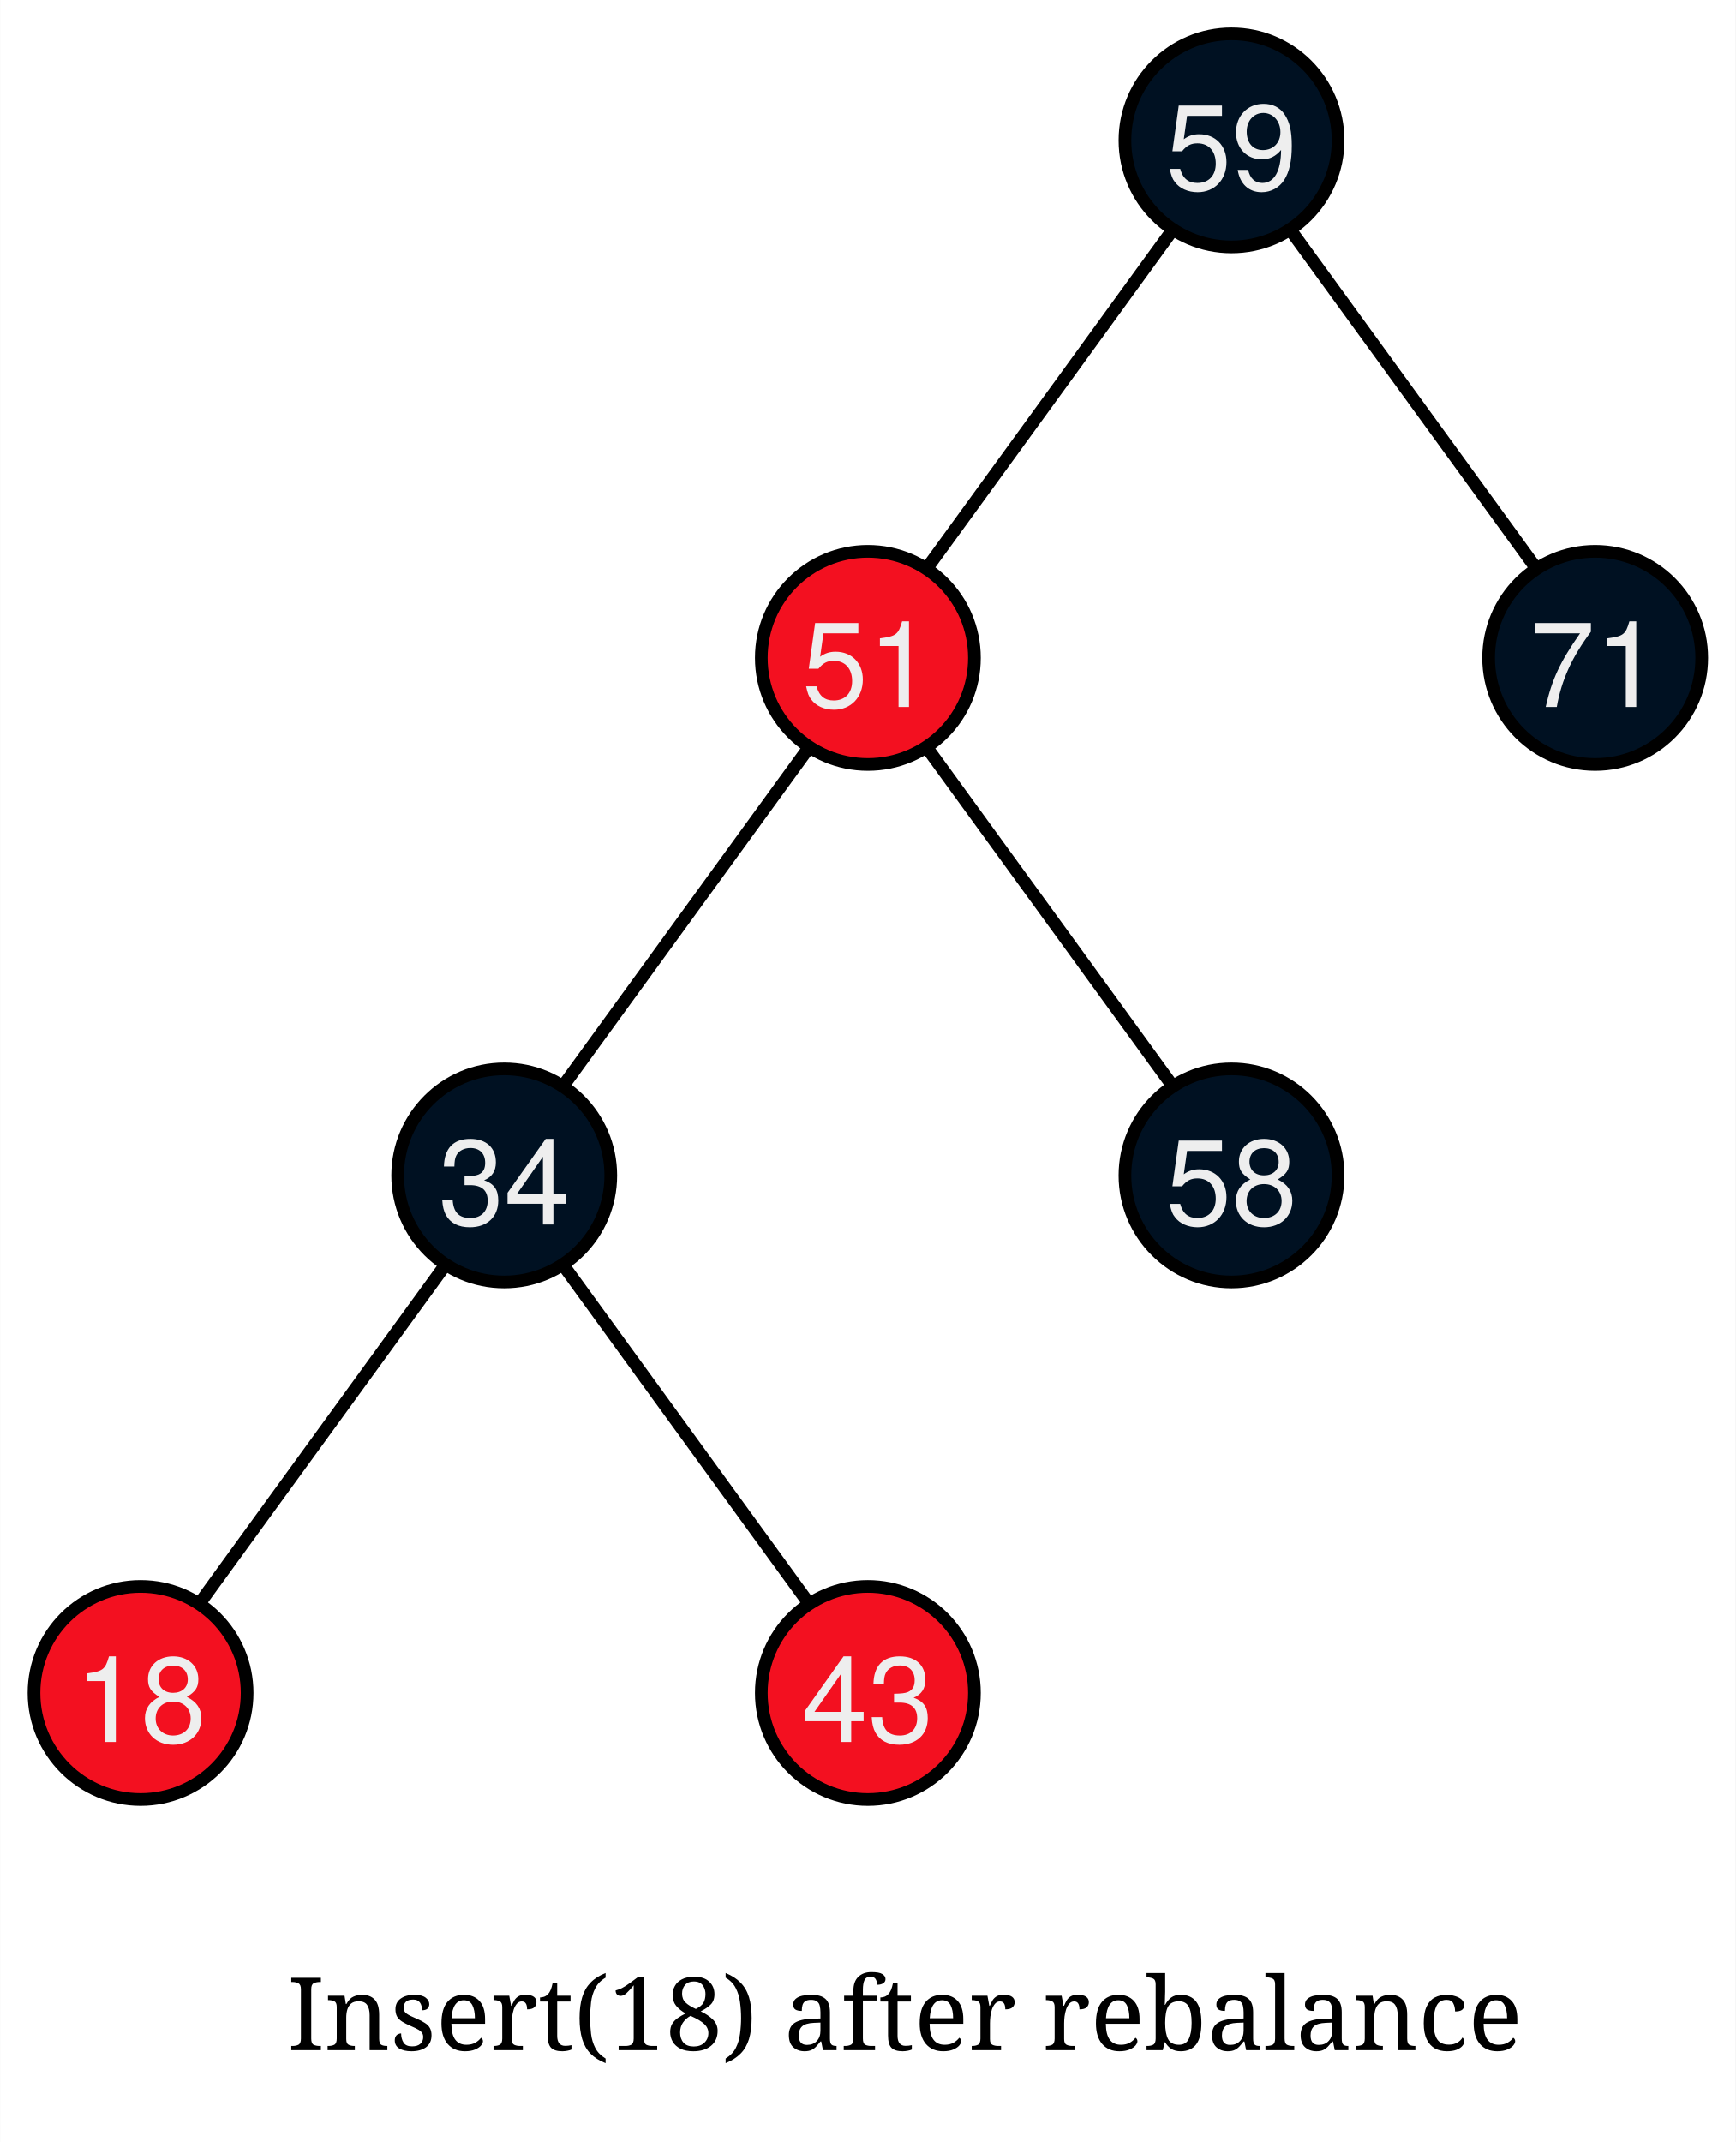
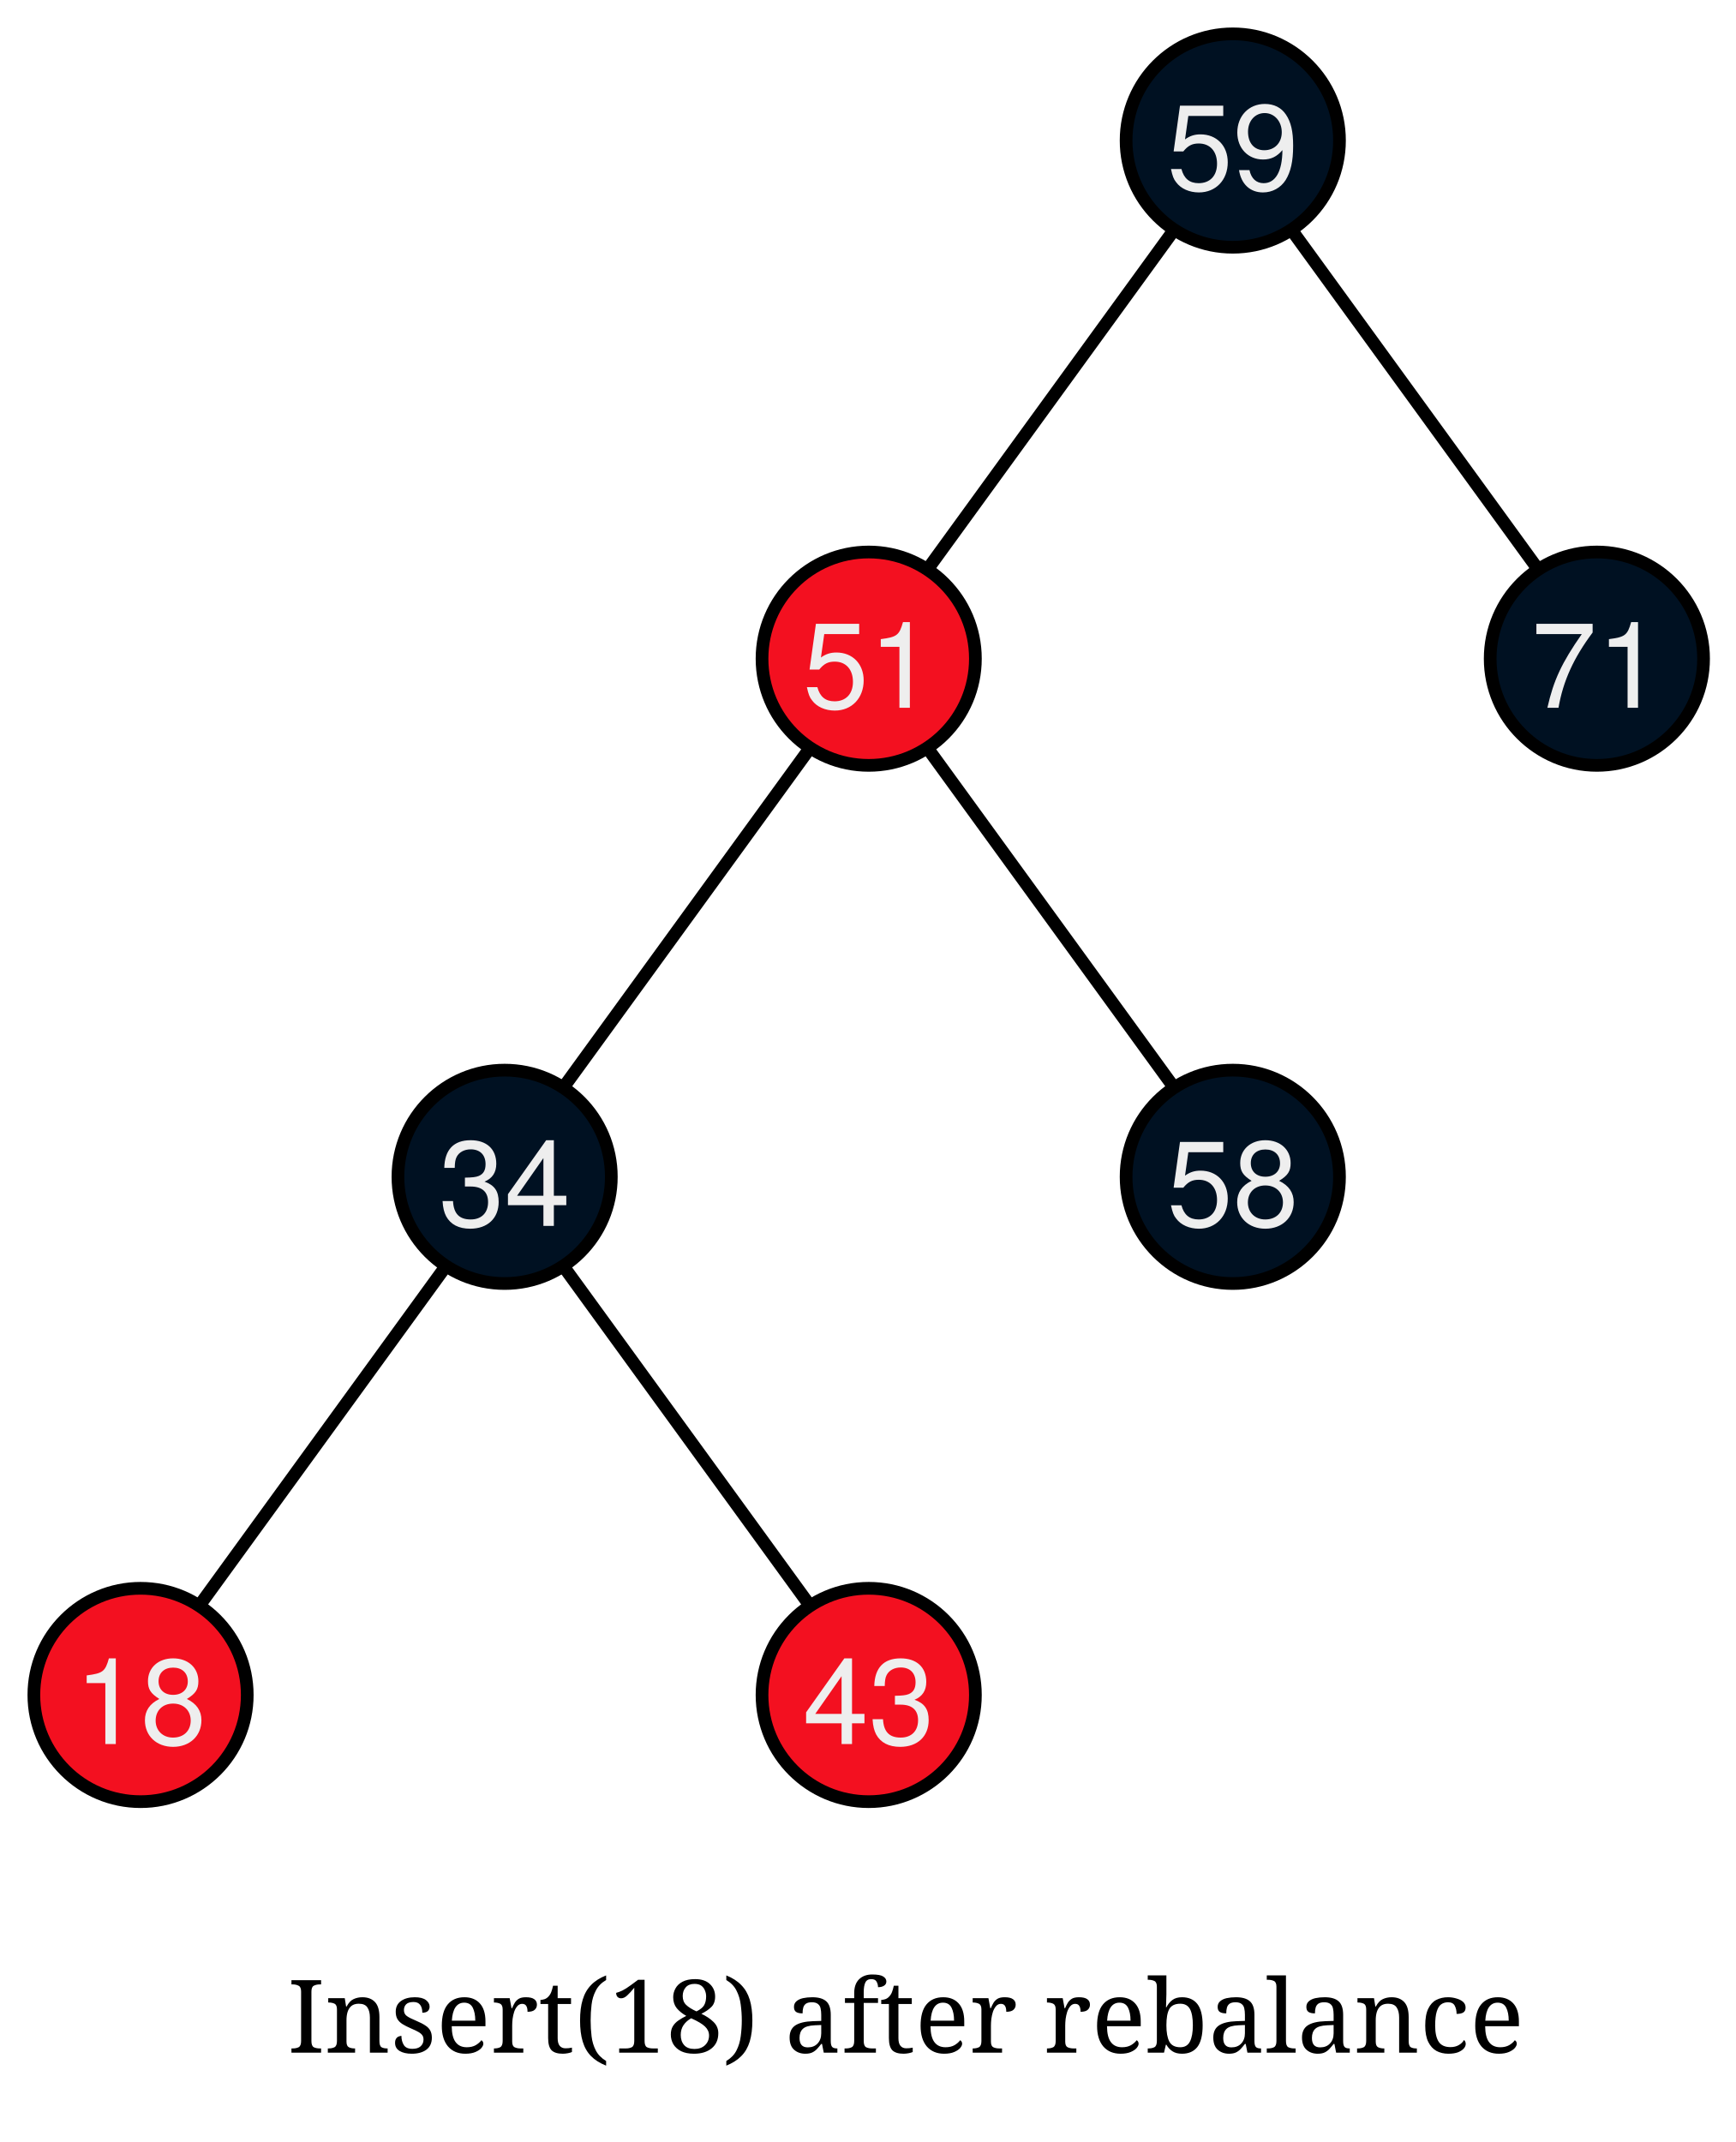
- <svg xmlns="http://www.w3.org/2000/svg" width="205pt" height="253pt" viewBox="0.00 0.00 205.20 253.30">
+ <svg xmlns="http://www.w3.org/2000/svg" width="205pt" height="253pt" viewBox="0.00 0.00 205.00 253.00">
  <g id="graph0" class="graph" transform="scale(1 1) rotate(0) translate(4 249.3)">
    <polygon fill="white" stroke="none" points="-4,4 -4,-249.3 201.2,-249.3 201.2,4 -4,4" />
-     <text text-anchor="start" x="29.97" y="-6.85" font-family="Georgia" font-size="12.00">Insert(18) after rebalance</text>
-     <text text-anchor="start" x="97.1" y="7.4" font-family="Georgia" font-size="12.00"> </text>
+     <text xml:space="preserve" text-anchor="start" x="29.97" y="-6.85" font-family="Georgia" font-size="12.00">Insert(18) after rebalance</text>
+     <text xml:space="preserve" text-anchor="start" x="97.1" y="7.4" font-family="Georgia" font-size="12.00"> </text>
    <g id="node1" class="node">
      <ellipse fill="#001122" stroke="#000000" stroke-width="1.5" cx="141.6" cy="-232.7" rx="12.6" ry="12.6" />
-       <text text-anchor="middle" x="141.6" y="-226.9" font-family="Helvetica,sans-Serif" font-size="14.00" fill="#eeeeee">59</text>
+       <text xml:space="preserve" text-anchor="middle" x="141.6" y="-226.9" font-family="Helvetica,sans-Serif" font-size="14.00" fill="#eeeeee">59</text>
    </g>
    <g id="node2" class="node">
</g>
    <g id="edge2" class="edge">
</g>
    <g id="node3" class="node">
      <ellipse fill="#f31020" stroke="#000000" stroke-width="1.5" cx="98.6" cy="-171.5" rx="12.6" ry="12.6" />
-       <text text-anchor="middle" x="98.6" y="-165.7" font-family="Helvetica,sans-Serif" font-size="14.00" fill="#eeeeee">51</text>
+       <text xml:space="preserve" text-anchor="middle" x="98.6" y="-165.7" font-family="Helvetica,sans-Serif" font-size="14.00" fill="#eeeeee">51</text>
    </g>
    <g id="edge1" class="edge">
-       <path fill="none" stroke="#000000" stroke-width="1.5" d="M134.5,-221.92C126.48,-210.89 113.53,-193.05 105.57,-182.09" />
+       <path fill="none" stroke="#000000" stroke-width="1.5" d="M134.31,-221.66C126.35,-210.71 113.7,-193.29 105.79,-182.39" />
    </g>
    <g id="node10" class="node">
      <ellipse fill="#001122" stroke="#000000" stroke-width="1.5" cx="184.6" cy="-171.5" rx="12.6" ry="12.6" />
-       <text text-anchor="middle" x="184.6" y="-165.7" font-family="Helvetica,sans-Serif" font-size="14.00" fill="#eeeeee">71</text>
+       <text xml:space="preserve" text-anchor="middle" x="184.6" y="-165.7" font-family="Helvetica,sans-Serif" font-size="14.00" fill="#eeeeee">71</text>
    </g>
    <g id="edge3" class="edge">
-       <path fill="none" stroke="#000000" stroke-width="1.5" d="M148.7,-221.92C156.72,-210.89 169.67,-193.05 177.63,-182.09" />
+       <path fill="none" stroke="#000000" stroke-width="1.5" d="M148.89,-221.66C156.85,-210.71 169.5,-193.29 177.41,-182.39" />
    </g>
    <g id="edge11" class="edge">
</g>
    <g id="edge10" class="edge">
</g>
    <g id="node4" class="node">
</g>
    <g id="edge5" class="edge">
</g>
    <g id="node5" class="node">
      <ellipse fill="#001122" stroke="#000000" stroke-width="1.5" cx="55.6" cy="-110.3" rx="12.6" ry="12.6" />
-       <text text-anchor="middle" x="55.6" y="-104.5" font-family="Helvetica,sans-Serif" font-size="14.00" fill="#eeeeee">34</text>
+       <text xml:space="preserve" text-anchor="middle" x="55.6" y="-104.5" font-family="Helvetica,sans-Serif" font-size="14.00" fill="#eeeeee">34</text>
    </g>
    <g id="edge4" class="edge">
-       <path fill="none" stroke="#000000" stroke-width="1.5" d="M91.5,-160.72C83.48,-149.69 70.53,-131.85 62.57,-120.89" />
+       <path fill="none" stroke="#000000" stroke-width="1.5" d="M91.31,-160.46C83.35,-149.51 70.7,-132.09 62.79,-121.19" />
    </g>
    <g id="node9" class="node">
      <ellipse fill="#001122" stroke="#000000" stroke-width="1.5" cx="141.6" cy="-110.3" rx="12.6" ry="12.6" />
-       <text text-anchor="middle" x="141.6" y="-104.5" font-family="Helvetica,sans-Serif" font-size="14.00" fill="#eeeeee">58</text>
+       <text xml:space="preserve" text-anchor="middle" x="141.6" y="-104.5" font-family="Helvetica,sans-Serif" font-size="14.00" fill="#eeeeee">58</text>
    </g>
    <g id="edge6" class="edge">
-       <path fill="none" stroke="#000000" stroke-width="1.5" d="M105.7,-160.72C113.72,-149.69 126.67,-131.85 134.63,-120.89" />
+       <path fill="none" stroke="#000000" stroke-width="1.5" d="M105.89,-160.46C113.85,-149.51 126.5,-132.09 134.41,-121.19" />
    </g>
    <g id="edge13" class="edge">
</g>
    <g id="edge12" class="edge">
</g>
    <g id="node6" class="node">
</g>
    <g id="edge8" class="edge">
</g>
    <g id="node7" class="node">
      <ellipse fill="#f31020" stroke="#000000" stroke-width="1.5" cx="12.6" cy="-49.1" rx="12.6" ry="12.6" />
-       <text text-anchor="middle" x="12.6" y="-43.3" font-family="Helvetica,sans-Serif" font-size="14.00" fill="#eeeeee">18</text>
+       <text xml:space="preserve" text-anchor="middle" x="12.6" y="-43.3" font-family="Helvetica,sans-Serif" font-size="14.00" fill="#eeeeee">18</text>
    </g>
    <g id="edge7" class="edge">
-       <path fill="none" stroke="#000000" stroke-width="1.5" d="M48.5,-99.52C40.48,-88.49 27.53,-70.65 19.57,-59.69" />
+       <path fill="none" stroke="#000000" stroke-width="1.5" d="M48.31,-99.26C40.35,-88.31 27.7,-70.89 19.79,-59.99" />
    </g>
    <g id="node8" class="node">
      <ellipse fill="#f31020" stroke="#000000" stroke-width="1.5" cx="98.6" cy="-49.1" rx="12.6" ry="12.6" />
-       <text text-anchor="middle" x="98.6" y="-43.3" font-family="Helvetica,sans-Serif" font-size="14.00" fill="#eeeeee">43</text>
+       <text xml:space="preserve" text-anchor="middle" x="98.6" y="-43.3" font-family="Helvetica,sans-Serif" font-size="14.00" fill="#eeeeee">43</text>
    </g>
    <g id="edge9" class="edge">
-       <path fill="none" stroke="#000000" stroke-width="1.5" d="M62.7,-99.52C70.72,-88.49 83.67,-70.65 91.63,-59.69" />
+       <path fill="none" stroke="#000000" stroke-width="1.5" d="M62.89,-99.26C70.85,-88.31 83.5,-70.89 91.41,-59.99" />
    </g>
    <g id="edge15" class="edge">
</g>
    <g id="edge14" class="edge">
</g>
  </g>
</svg>
